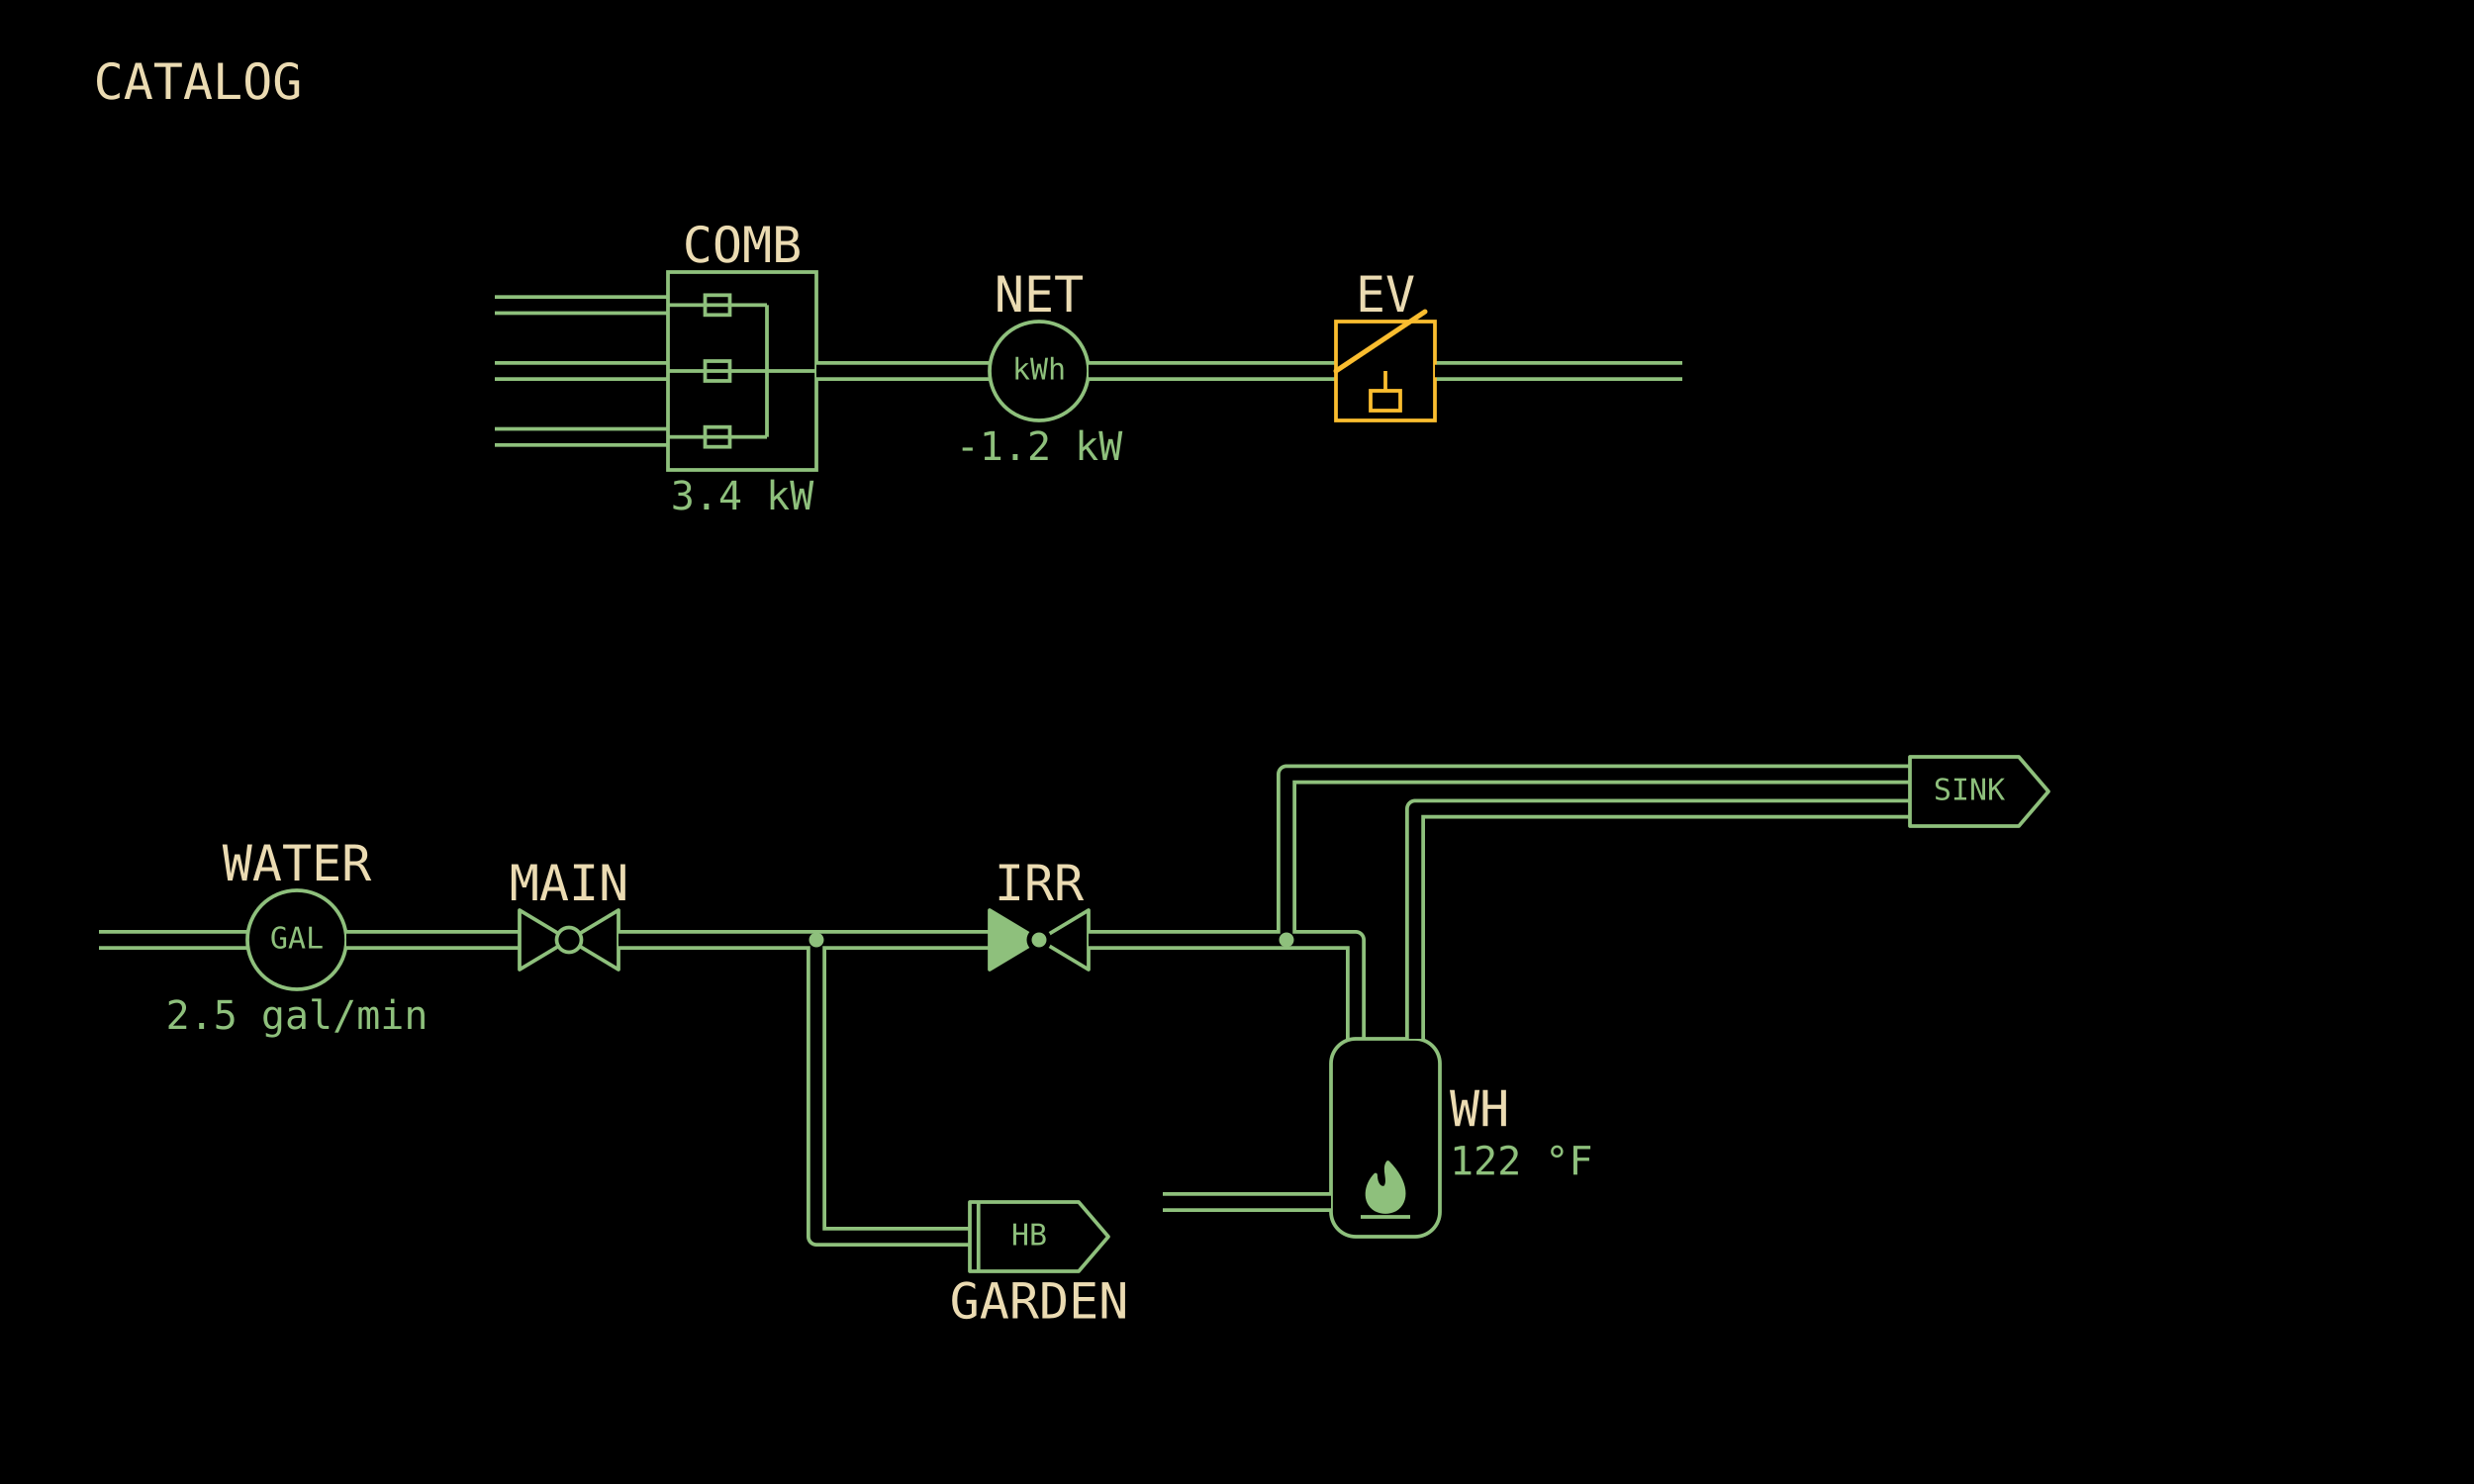
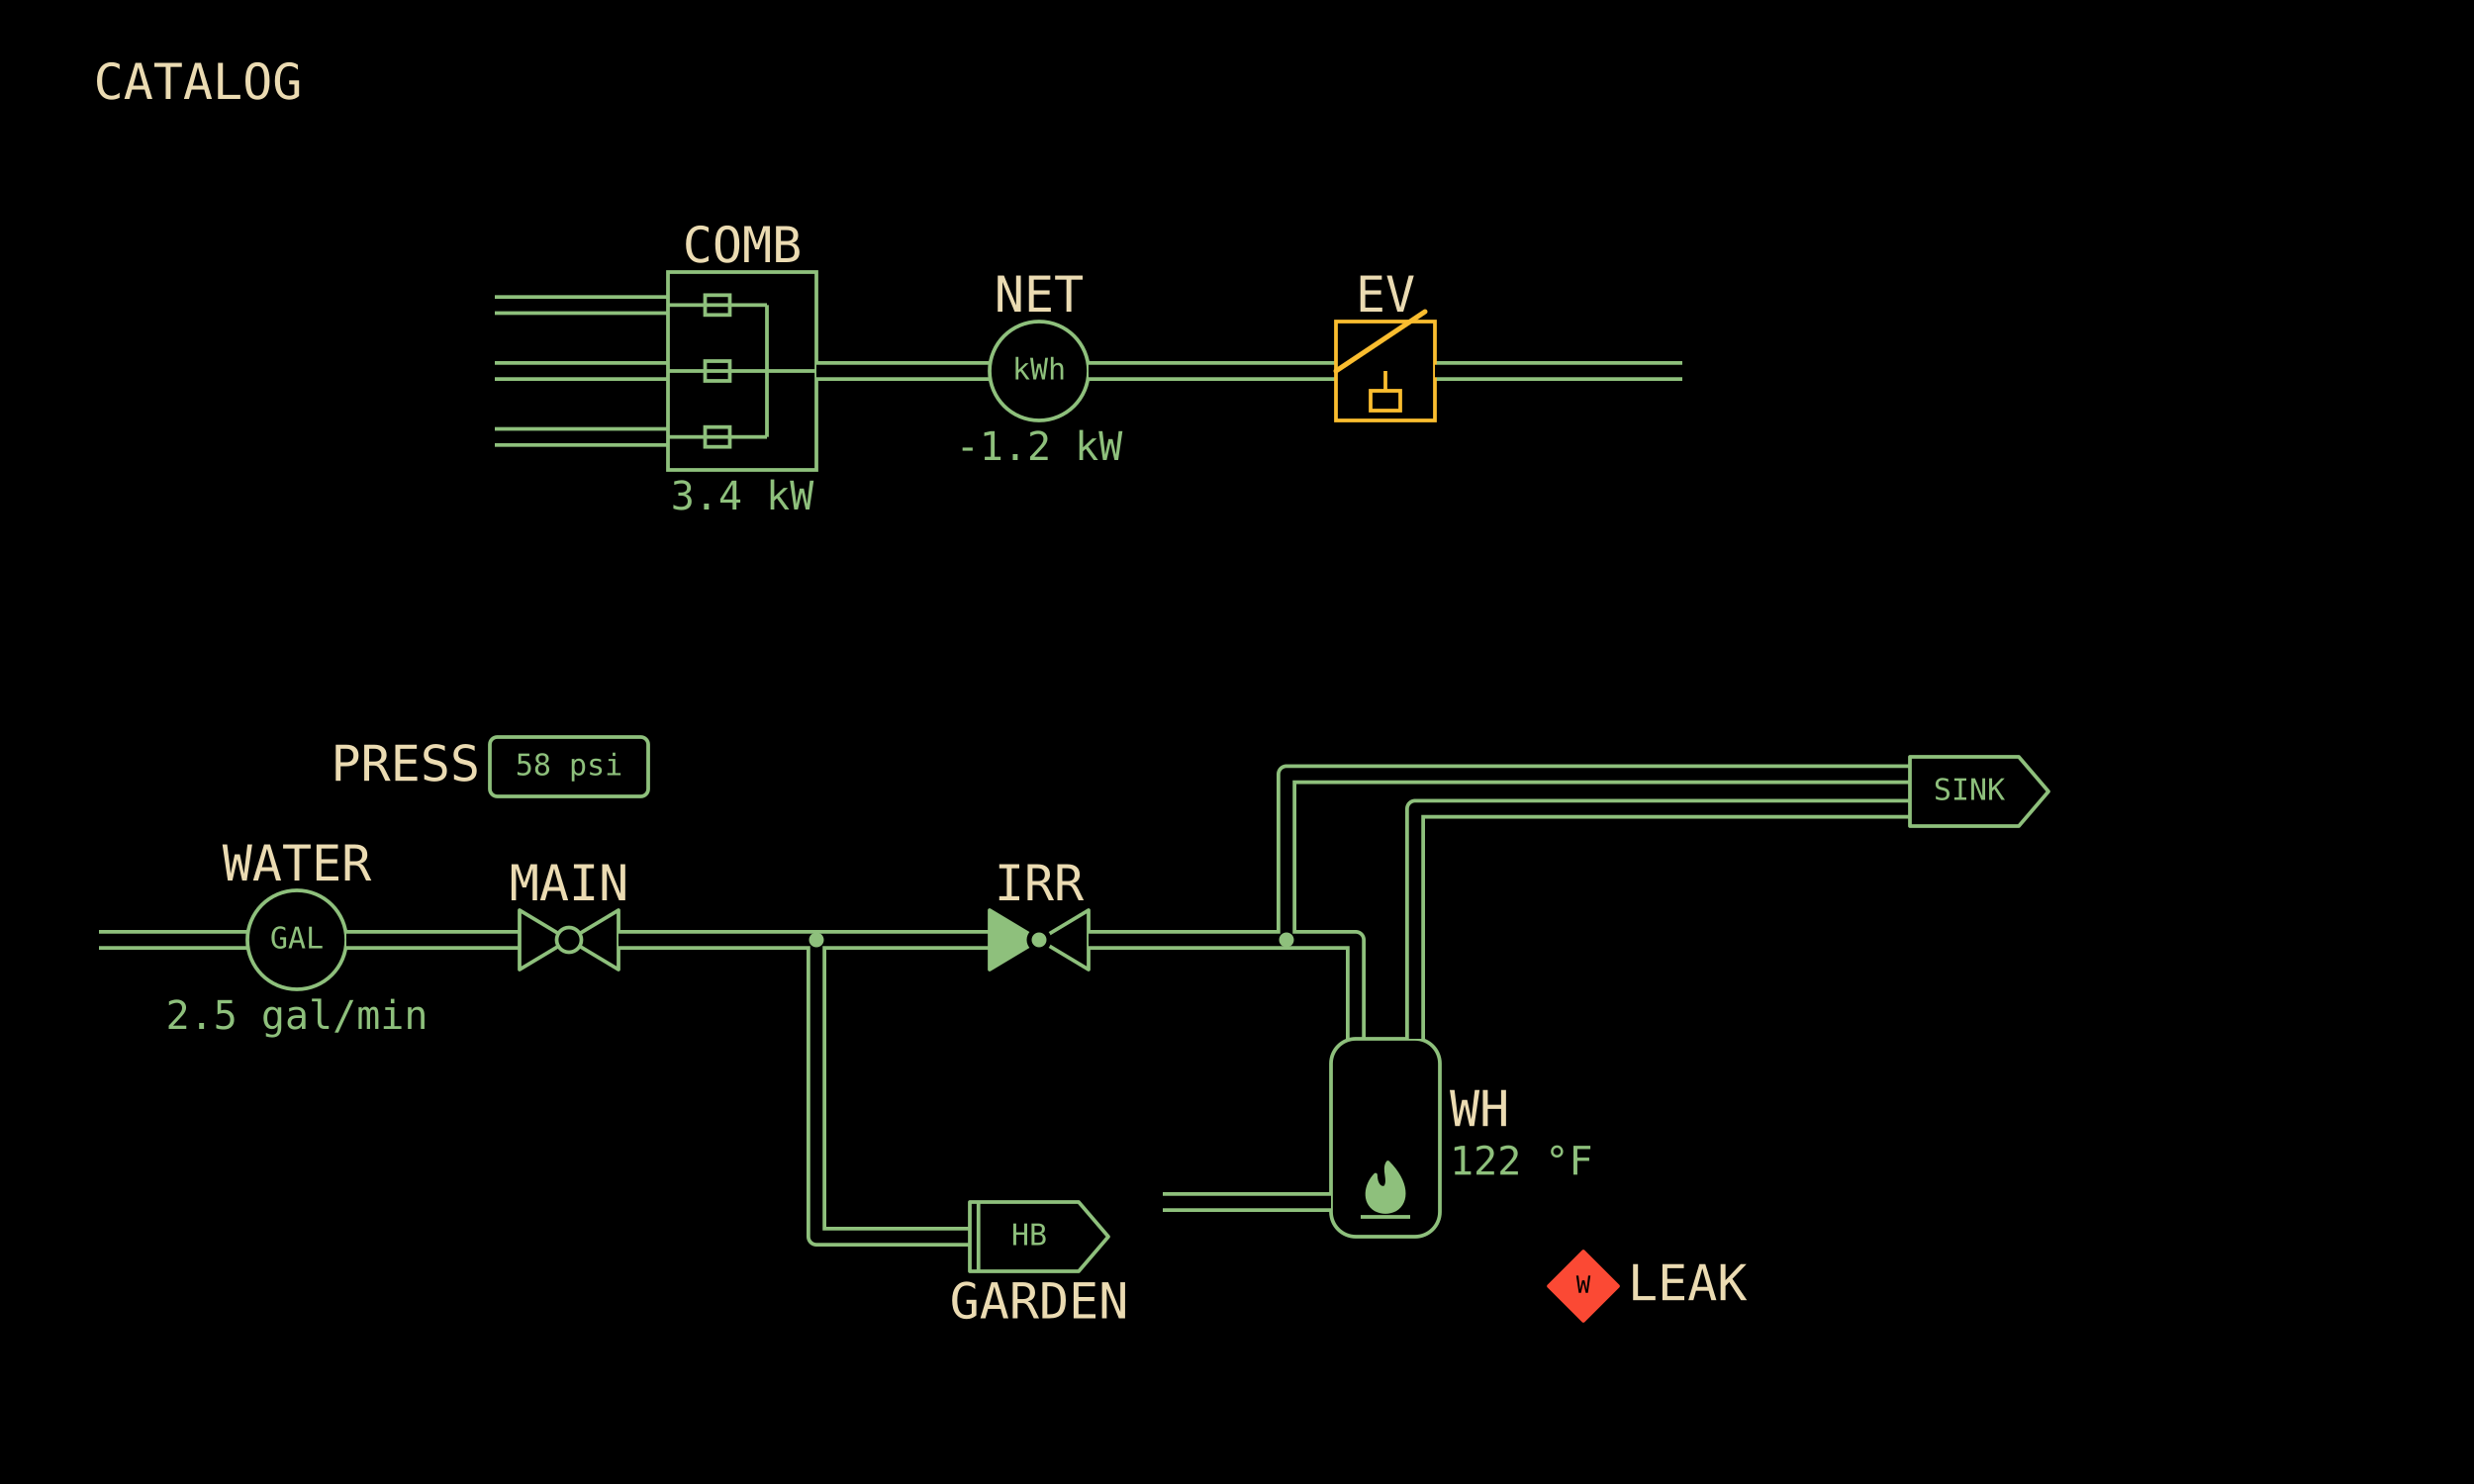
<svg xmlns="http://www.w3.org/2000/svg" viewBox="0 0 1000 600" width="1280" height="768" data-page="catalog" data-theme="mirror">
  <rect x="0" y="0" width="1000" height="600" fill="#000000" />
  <g id="casings">
    <g data-for="branch_a">
      <polyline points="200,123.33 200,123.33 270,123.33" fill="none" stroke="#8ec07c" stroke-width="8" stroke-linejoin="round" />
    </g>
    <g data-for="branch_b">
      <polyline points="200,150 270,150" fill="none" stroke="#8ec07c" stroke-width="8" stroke-linejoin="round" />
    </g>
    <g data-for="branch_c">
      <polyline points="200,176.67 200,176.67 270,176.67" fill="none" stroke="#8ec07c" stroke-width="8" stroke-linejoin="round" />
    </g>
    <g data-for="to_meter">
      <polyline points="330,150 400,150" fill="none" stroke="#8ec07c" stroke-width="8" stroke-linejoin="round" />
    </g>
    <g data-for="to_circuit">
      <polyline points="440,150 540,150" fill="none" stroke="#8ec07c" stroke-width="8" stroke-linejoin="round" />
    </g>
    <g data-for="to_load">
      <polyline points="580,150 680,150" fill="none" stroke="#8ec07c" stroke-width="8" stroke-linejoin="round" />
    </g>
    <g data-for="service">
      <polyline points="40,380 100,380" fill="none" stroke="#8ec07c" stroke-width="8" stroke-linejoin="round" />
    </g>
    <g data-for="to_main">
      <polyline points="140,380 210,380" fill="none" stroke="#8ec07c" stroke-width="8" stroke-linejoin="round" />
    </g>
    <g data-for="to_branch">
      <polyline points="250,380 330,380" fill="none" stroke="#8ec07c" stroke-width="8" stroke-linejoin="round" />
    </g>
    <g data-for="to_irrigation">
      <polyline points="330,380 400,380" fill="none" stroke="#8ec07c" stroke-width="8" stroke-linejoin="round" />
    </g>
    <g data-for="to_tee">
      <polyline points="440,380 520,380" fill="none" stroke="#8ec07c" stroke-width="8" stroke-linejoin="round" />
    </g>
    <g data-for="to_heater">
      <polyline points="520,380 548,380 548,420" fill="none" stroke="#8ec07c" stroke-width="8" stroke-linejoin="round" />
    </g>
    <g data-for="to_sink">
      <polyline points="520,380 520,313 772,313" fill="none" stroke="#8ec07c" stroke-width="8" stroke-linejoin="round" />
    </g>
    <g data-for="gas">
      <polyline points="470,486 538,486" fill="none" stroke="#8ec07c" stroke-width="8" stroke-linejoin="round" />
    </g>
    <g data-for="hot">
      <polyline points="572,420 572,327 772,327" fill="none" stroke="#8ec07c" stroke-width="8" stroke-linejoin="round" />
    </g>
    <g data-for="to_garden">
      <polyline points="330,380 330,500 392,500" fill="none" stroke="#8ec07c" stroke-width="8" stroke-linejoin="round" />
    </g>
  </g>
  <g id="title">
    <text x="80" y="40" text-anchor="middle" font-family="DejaVu Sans Mono, monospace" font-size="20" fill="#ebdbb2">CATALOG</text>
  </g>
  <g id="branch_a">
    <polyline points="200,123.33 200,123.33 270,123.33" fill="none" stroke="#000000" stroke-width="5" stroke-linejoin="round" />
  </g>
  <g id="branch_b">
    <polyline points="200,150 270,150" fill="none" stroke="#000000" stroke-width="5" stroke-linejoin="round" />
  </g>
  <g id="branch_c">
    <polyline points="200,176.67 200,176.67 270,176.67" fill="none" stroke="#000000" stroke-width="5" stroke-linejoin="round" />
  </g>
  <g id="combiner">
    <rect x="270" y="110" width="60" height="80" fill="none" stroke="#8ec07c" stroke-width="1.5" />
    <line x1="270" y1="123.33" x2="310" y2="123.33" stroke="#8ec07c" stroke-width="1.5" />
    <rect x="285" y="119.33" width="10" height="8" fill="none" stroke="#8ec07c" stroke-width="1.5" />
    <line x1="270" y1="150" x2="310" y2="150" stroke="#8ec07c" stroke-width="1.5" />
    <rect x="285" y="146" width="10" height="8" fill="none" stroke="#8ec07c" stroke-width="1.5" />
    <line x1="270" y1="176.67" x2="310" y2="176.67" stroke="#8ec07c" stroke-width="1.5" />
    <rect x="285" y="172.67" width="10" height="8" fill="none" stroke="#8ec07c" stroke-width="1.5" />
    <line x1="310" y1="123.33" x2="310" y2="176.67" stroke="#8ec07c" stroke-width="1.5" />
    <line x1="310" y1="150" x2="330" y2="150" stroke="#8ec07c" stroke-width="1.5" />
    <text x="300" y="106" text-anchor="middle" font-family="DejaVu Sans Mono, monospace" font-size="20" fill="#ebdbb2">COMB</text>
    <text x="300" y="206" text-anchor="middle" font-family="DejaVu Sans Mono, monospace" font-size="16" fill="#8ec07c">3.4 kW</text>
  </g>
  <g id="to_meter">
    <polyline points="330,150 400,150" fill="none" stroke="#000000" stroke-width="5" stroke-linejoin="round" />
  </g>
  <g id="net_meter">
    <circle cx="420" cy="150" r="20" fill="none" stroke="#8ec07c" stroke-width="1.5" />
    <text x="420" y="150" text-anchor="middle" dominant-baseline="middle" font-family="DejaVu Sans Mono, monospace" font-size="12" fill="#8ec07c">kWh</text>
    <text x="420" y="126" text-anchor="middle" font-family="DejaVu Sans Mono, monospace" font-size="20" fill="#ebdbb2">NET</text>
    <text x="420" y="186" text-anchor="middle" font-family="DejaVu Sans Mono, monospace" font-size="16" fill="#8ec07c">-1.2 kW</text>
  </g>
  <g id="to_circuit">
    <polyline points="440,150 540,150" fill="none" stroke="#000000" stroke-width="5" stroke-linejoin="round" />
  </g>
  <g id="ev_circuit">
    <g>
      <rect x="540" y="130" width="40" height="40" fill="none" stroke="#fabd2f" stroke-width="1.5" />
      <line x1="540" y1="150" x2="576" y2="126" stroke="#fabd2f" stroke-width="2" stroke-linecap="round" />
      <line x1="560" y1="150" x2="560" y2="158" stroke="#fabd2f" stroke-width="1.5" />
      <rect x="554" y="158" width="12" height="8" fill="none" stroke="#fabd2f" stroke-width="1.5" />
    </g>
    <text x="560" y="126" text-anchor="middle" font-family="DejaVu Sans Mono, monospace" font-size="20" fill="#ebdbb2">EV</text>
  </g>
  <g id="to_load">
    <polyline points="580,150 680,150" fill="none" stroke="#000000" stroke-width="5" stroke-linejoin="round" />
  </g>
  <g id="service">
    <polyline points="40,380 100,380" fill="none" stroke="#000000" stroke-width="5" stroke-linejoin="round" />
  </g>
  <g id="water_meter">
    <circle cx="120" cy="380" r="20" fill="none" stroke="#8ec07c" stroke-width="1.5" />
    <text x="120" y="380" text-anchor="middle" dominant-baseline="middle" font-family="DejaVu Sans Mono, monospace" font-size="12" fill="#8ec07c">GAL</text>
    <text x="120" y="356" text-anchor="middle" font-family="DejaVu Sans Mono, monospace" font-size="20" fill="#ebdbb2">WATER</text>
    <text x="120" y="416" text-anchor="middle" font-family="DejaVu Sans Mono, monospace" font-size="16" fill="#8ec07c">2.5 gal/min</text>
  </g>
  <g id="to_main">
    <polyline points="140,380 210,380" fill="none" stroke="#000000" stroke-width="5" stroke-linejoin="round" />
  </g>
  <g id="main_valve">
    <g>
      <polygon points="210,368 210,392 230,380" fill="none" stroke-linejoin="round" stroke="#8ec07c" stroke-width="1.5" />
      <polygon points="250,368 250,392 230,380" fill="none" stroke-linejoin="round" stroke="#8ec07c" stroke-width="1.5" />
      <circle cx="230" cy="380" r="5" fill="#000000" stroke="#8ec07c" stroke-width="1.5" />
    </g>
    <text x="230" y="364" text-anchor="middle" font-family="DejaVu Sans Mono, monospace" font-size="20" fill="#ebdbb2">MAIN</text>
  </g>
  <g id="to_branch">
    <polyline points="250,380 330,380" fill="none" stroke="#000000" stroke-width="5" stroke-linejoin="round" />
  </g>
  <g id="to_irrigation">
    <polyline points="330,380 400,380" fill="none" stroke="#000000" stroke-width="5" stroke-linejoin="round" />
  </g>
  <g id="irrigation">
    <g>
      <polygon points="400,368 400,392 420,380" fill="#8ec07c" stroke-linejoin="round" stroke="#8ec07c" stroke-width="1.5" />
      <polygon points="440,368 440,392 420,380" fill="none" stroke-linejoin="round" stroke="#8ec07c" stroke-width="1.5" />
      <circle cx="420" cy="380" r="4" fill="#8ec07c" stroke="#000000" stroke-width="2" />
    </g>
    <text x="420" y="364" text-anchor="middle" font-family="DejaVu Sans Mono, monospace" font-size="20" fill="#ebdbb2">IRR</text>
  </g>
  <g id="to_tee">
    <polyline points="440,380 520,380" fill="none" stroke="#000000" stroke-width="5" stroke-linejoin="round" />
  </g>
  <g id="to_heater">
    <polyline points="520,380 548,380 548,420" fill="none" stroke="#000000" stroke-width="5" stroke-linejoin="round" />
  </g>
  <g id="to_sink">
    <polyline points="520,380 520,313 772,313" fill="none" stroke="#000000" stroke-width="5" stroke-linejoin="round" />
  </g>
  <g id="heater">
    <rect x="538" y="420" width="44" height="80" rx="10" fill="none" stroke="#8ec07c" stroke-width="1.5" />
    <path d="M561 470 C569 478 569 486 564 489 Q560 491 556 489 C551 486 552 479 556 475 C556 479 558 481 560 480 C562 477 559 473 561 470 Z" fill="#8ec07c" stroke-linejoin="round" stroke="#8ec07c" stroke-width="1.5" />
    <line x1="550" y1="492" x2="570" y2="492" stroke="#8ec07c" stroke-width="1.5" />
    <text x="586" y="449.6" text-anchor="start" dominant-baseline="middle" font-family="DejaVu Sans Mono, monospace" font-size="20" fill="#ebdbb2">WH</text>
    <text x="586" y="470.4" text-anchor="start" dominant-baseline="middle" font-family="DejaVu Sans Mono, monospace" font-size="16" fill="#8ec07c">122 °F</text>
  </g>
  <g id="gas">
    <polyline points="470,486 538,486" fill="none" stroke="#000000" stroke-width="5" stroke-linejoin="round" />
  </g>
  <g id="hot">
    <polyline points="572,420 572,327 772,327" fill="none" stroke="#000000" stroke-width="5" stroke-linejoin="round" />
  </g>
  <g id="to_garden">
    <polyline points="330,380 330,500 392,500" fill="none" stroke="#000000" stroke-width="5" stroke-linejoin="round" />
  </g>
  <g id="garden">
    <polygon points="392,486 436,486 448,500 436,514 392,514" fill="none" stroke-linejoin="round" stroke="#8ec07c" stroke-width="1.5" />
    <line x1="395.5" y1="486" x2="395.5" y2="514" stroke="#8ec07c" stroke-width="1.5" />
    <text x="416" y="500" text-anchor="middle" dominant-baseline="middle" font-family="DejaVu Sans Mono, monospace" font-size="12" fill="#8ec07c">HB</text>
    <text x="420" y="533" text-anchor="middle" font-family="DejaVu Sans Mono, monospace" font-size="20" fill="#ebdbb2">GARDEN</text>
  </g>
  <g id="sink">
    <polygon points="772,306 816,306 828,320 816,334 772,334" fill="none" stroke-linejoin="round" stroke="#8ec07c" stroke-width="1.5" />
    <text x="796" y="320" text-anchor="middle" dominant-baseline="middle" font-family="DejaVu Sans Mono, monospace" font-size="12" fill="#8ec07c">SINK</text>
  </g>
+   <g id="pressure">
+     <rect x="198" y="298" width="64" height="24" rx="3" fill="none" stroke="#8ec07c" stroke-width="1.5" />
+     <text x="230" y="310" text-anchor="middle" dominant-baseline="middle" font-family="DejaVu Sans Mono, monospace" font-size="12" fill="#8ec07c">58 psi</text>
+     <text x="194" y="310" text-anchor="end" dominant-baseline="middle" font-family="DejaVu Sans Mono, monospace" font-size="20" fill="#ebdbb2">PRESS</text>
+   </g>
+   <g id="leak_basement">
+     <polygon points="640,506 654,520 640,534 626,520" fill="#fb4934" stroke-linejoin="round" stroke="#fb4934" stroke-width="1.5" />
+     <text x="640" y="520" text-anchor="middle" dominant-baseline="middle" font-family="DejaVu Sans Mono, monospace" font-size="9.6" fill="#000000">W</text>
+     <text x="658" y="520" text-anchor="start" dominant-baseline="middle" font-family="DejaVu Sans Mono, monospace" font-size="20" fill="#ebdbb2">LEAK</text>
+   </g>
  <g id="branch">
    <circle cx="330" cy="380" r="3" fill="#8ec07c" />
  </g>
  <g id="tee">
    <circle cx="520" cy="380" r="3" fill="#8ec07c" />
  </g>
</svg>
